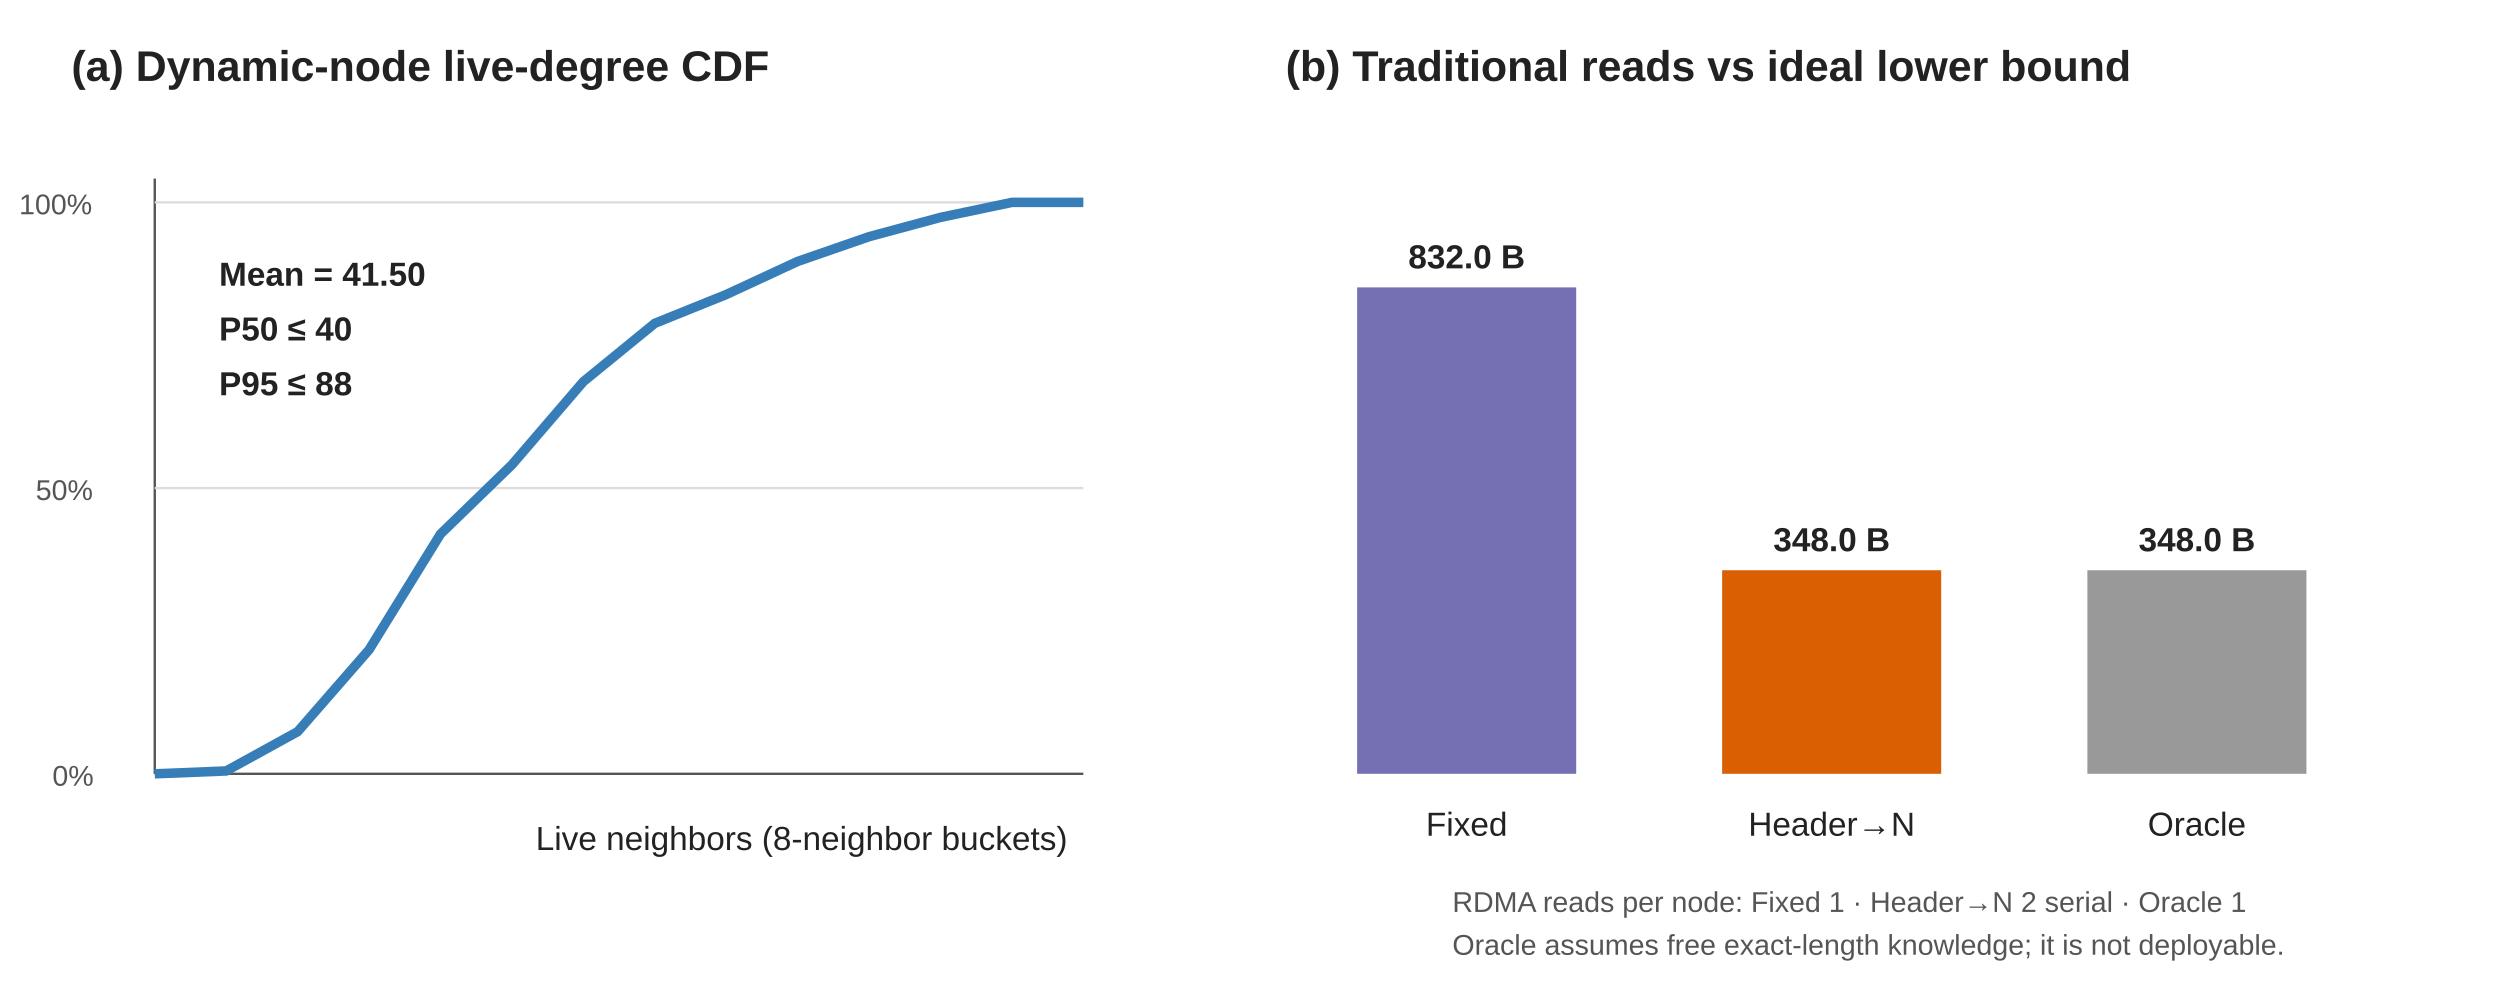
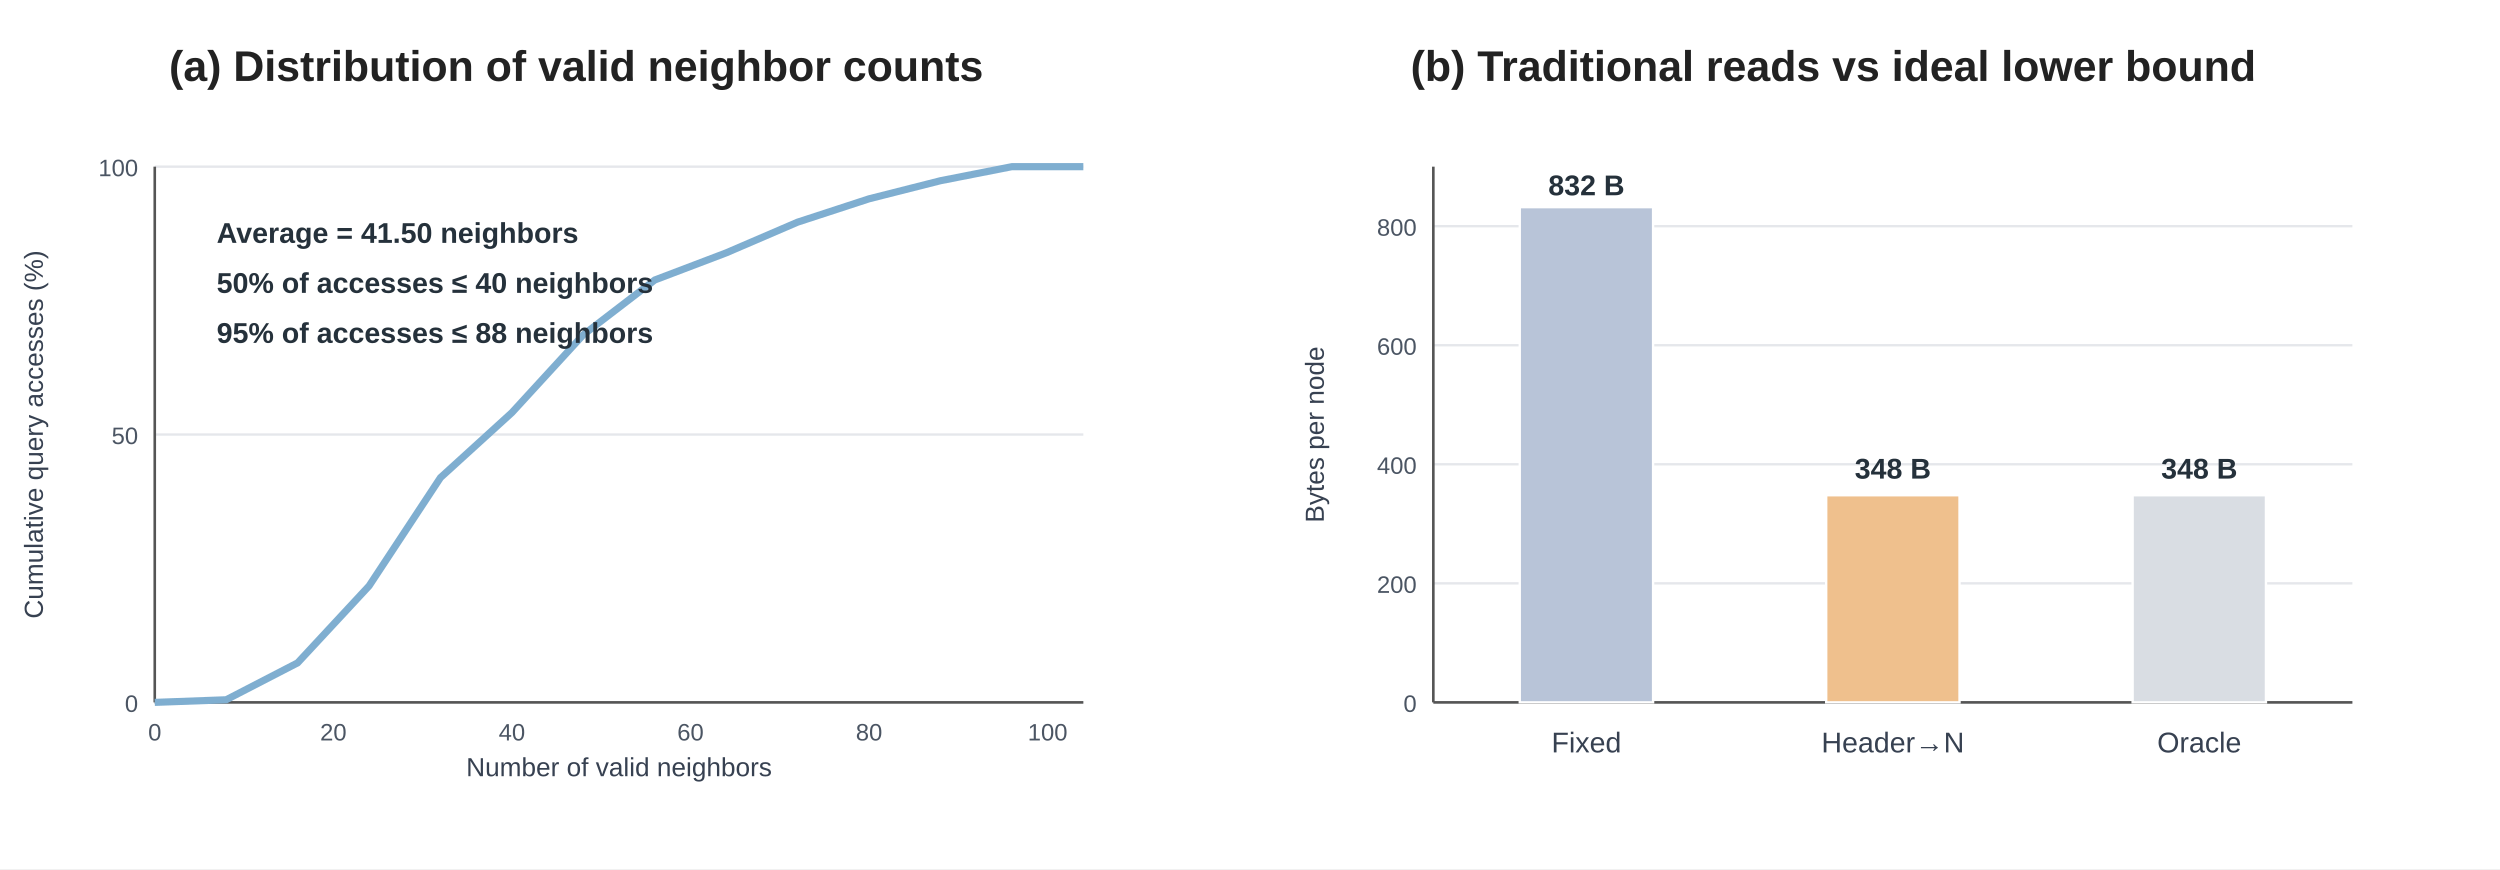
- <svg xmlns="http://www.w3.org/2000/svg" width="1050" height="420" viewBox="0 0 1050 420">
+ <svg xmlns="http://www.w3.org/2000/svg" width="1050" height="365" viewBox="0 0 1050 365">
  <style>
text { font-family: Arial, "Noto Sans", sans-serif; fill: #222; }
.title { font-size: 18px; font-weight: 700; }
- .label { font-size: 14px; }
- .small { font-size: 12px; fill: #555; }
- .value { font-size: 14px; font-weight: 700; }
- .axis { stroke: #555; stroke-width: 1; }
- .grid { stroke: #ddd; stroke-width: 1; }
+ .label { font-size: 12px; fill: #374151; }
+ .small { font-size: 11px; fill: #555; }
+ .value { font-size: 12px; font-weight: 700; fill: #25313b; }
+ .tick { font-size: 10px; fill: #4b5563; }
+ .axis-title { font-size: 11px; fill: #374151; }
+ .axis { stroke: #555; stroke-width: 1.1; }
+ .grid { stroke: #e5e7eb; stroke-width: 1; }
</style>
  <rect width="100%" height="100%" fill="white" />
-   <text class="title" x="30" y="34">(a) Dynamic-node live-degree CDF</text>
-   <line class="axis" x1="65" y1="325" x2="455" y2="325" />
-   <line class="axis" x1="65" y1="325" x2="65" y2="75" />
-   <line class="grid" x1="65" y1="205" x2="455" y2="205" />
-   <line class="grid" x1="65" y1="85" x2="455" y2="85" />
-   <polyline points="65.0,325.0 95.0,323.8 125.0,307.3 155.0,272.9 185.0,224.3 215.0,195.2 245.0,160.3 275.0,135.8 305.0,123.7 335.0,109.8 365.0,99.4 395.0,91.3 425.0,85.0 455.0,85.0" fill="none" stroke="#377eb8" stroke-width="4" />
-   <text class="label" x="225" y="357">Live neighbors (8-neighbor buckets)</text>
-   <text class="small" x="22" y="330">0%</text>
-   <text class="small" x="15" y="210">50%</text>
-   <text class="small" x="8" y="90">100%</text>
-   <text class="value" x="92" y="120">Mean = 41.50</text>
-   <text class="value" x="92" y="143">P50 ≤ 40</text>
-   <text class="value" x="92" y="166">P95 ≤ 88</text>
-   <text class="title" x="540" y="34">(b) Traditional reads vs ideal lower bound</text>
-   <rect x="570.0" y="120.7" width="92" height="204.3" fill="#7570b3" />
-   <text class="value" x="616.0" y="112.7" text-anchor="middle">832.0 B</text>
-   <text class="label" x="616.0" y="351" text-anchor="middle">Fixed</text>
-   <rect x="723.3" y="239.5" width="92" height="85.5" fill="#d95f02" />
-   <text class="value" x="769.3" y="231.5" text-anchor="middle">348.0 B</text>
-   <text class="label" x="769.3" y="351" text-anchor="middle">Header→N</text>
-   <rect x="876.7" y="239.5" width="92" height="85.5" fill="#999999" />
-   <text class="value" x="922.7" y="231.5" text-anchor="middle">348.0 B</text>
-   <text class="label" x="922.7" y="351" text-anchor="middle">Oracle</text>
-   <text class="small" x="610" y="383">RDMA reads per node: Fixed 1 · Header→N 2 serial · Oracle 1</text>
-   <text class="small" x="610" y="401">Oracle assumes free exact-length knowledge; it is not deployable.</text>
+   <text class="title" x="242" y="34" text-anchor="middle">(a) Distribution of valid neighbor counts</text>
+   <line class="grid" x1="65" y1="295" x2="455" y2="295" />
+   <line class="grid" x1="65" y1="182.5" x2="455" y2="182.5" />
+   <line class="grid" x1="65" y1="70" x2="455" y2="70" />
+   <line class="axis" x1="65" y1="295" x2="455" y2="295" />
+   <line class="axis" x1="65" y1="295" x2="65" y2="70" />
+   <polyline points="65.0,295.0 95.0,293.9 125.0,278.4 155.0,246.1 185.0,200.6 215.0,173.3 245.0,140.6 275.0,117.6 305.0,106.2 335.0,93.3 365.0,83.5 395.0,75.9 425.0,70.0 455.0,70.0" fill="none" stroke="#7faed0" stroke-width="3" />
+   <text class="axis-title" x="260" y="326" text-anchor="middle">Number of valid neighbors</text>
+   <text class="axis-title" x="18" y="182.5" text-anchor="middle" transform="rotate(-90 18 182.5)">Cumulative query accesses (%)</text>
+   <text class="tick" x="58" y="299" text-anchor="end">0</text>
+   <text class="tick" x="58" y="186.5" text-anchor="end">50</text>
+   <text class="tick" x="58" y="74" text-anchor="end">100</text>
+   <text class="tick" x="65" y="311" text-anchor="middle">0</text>
+   <text class="tick" x="140" y="311" text-anchor="middle">20</text>
+   <text class="tick" x="215" y="311" text-anchor="middle">40</text>
+   <text class="tick" x="290" y="311" text-anchor="middle">60</text>
+   <text class="tick" x="365" y="311" text-anchor="middle">80</text>
+   <text class="tick" x="440" y="311" text-anchor="middle">100</text>
+   <text class="value" x="91" y="102">Average = 41.50 neighbors</text>
+   <text class="value" x="91" y="123">50% of accesses ≤ 40 neighbors</text>
+   <text class="value" x="91" y="144">95% of accesses ≤ 88 neighbors</text>
+   <text class="title" x="770.0" y="34" text-anchor="middle">(b) Traditional reads vs ideal lower bound</text>
+   <line class="grid" x1="602" y1="295.00" x2="988" y2="295.00" />
+   <text class="tick" x="595" y="299.00" text-anchor="end">0</text>
+   <line class="grid" x1="602" y1="245.00" x2="988" y2="245.00" />
+   <text class="tick" x="595" y="249.00" text-anchor="end">200</text>
+   <line class="grid" x1="602" y1="195.00" x2="988" y2="195.00" />
+   <text class="tick" x="595" y="199.00" text-anchor="end">400</text>
+   <line class="grid" x1="602" y1="145.00" x2="988" y2="145.00" />
+   <text class="tick" x="595" y="149.00" text-anchor="end">600</text>
+   <line class="grid" x1="602" y1="95.00" x2="988" y2="95.00" />
+   <text class="tick" x="595" y="99.00" text-anchor="end">800</text>
+   <line class="axis" x1="602" y1="70" x2="602" y2="295" />
+   <line class="axis" x1="602" y1="295" x2="988" y2="295" />
+   <text class="axis-title" x="556" y="182.5" text-anchor="middle" transform="rotate(-90 556 182.5)">Bytes per node</text>
+   <rect x="638.3" y="87.0" width="56" height="208.0" fill="#b8c4d8" stroke="white" stroke-width="1" />
+   <text class="value" x="666.3" y="82.0" text-anchor="middle">832 B</text>
+   <text class="label" x="666.3" y="316" text-anchor="middle">Fixed</text>
+   <rect x="767.0" y="208.0" width="56" height="87.0" fill="#efc08d" stroke="white" stroke-width="1" />
+   <text class="value" x="795.0" y="201.0" text-anchor="middle">348 B</text>
+   <text class="label" x="795.0" y="316" text-anchor="middle">Header→N</text>
+   <rect x="895.7" y="208.0" width="56" height="87.0" fill="#d9dde3" stroke="white" stroke-width="1" />
+   <text class="value" x="923.7" y="201.0" text-anchor="middle">348 B</text>
+   <text class="label" x="923.7" y="316" text-anchor="middle">Oracle</text>
</svg>
